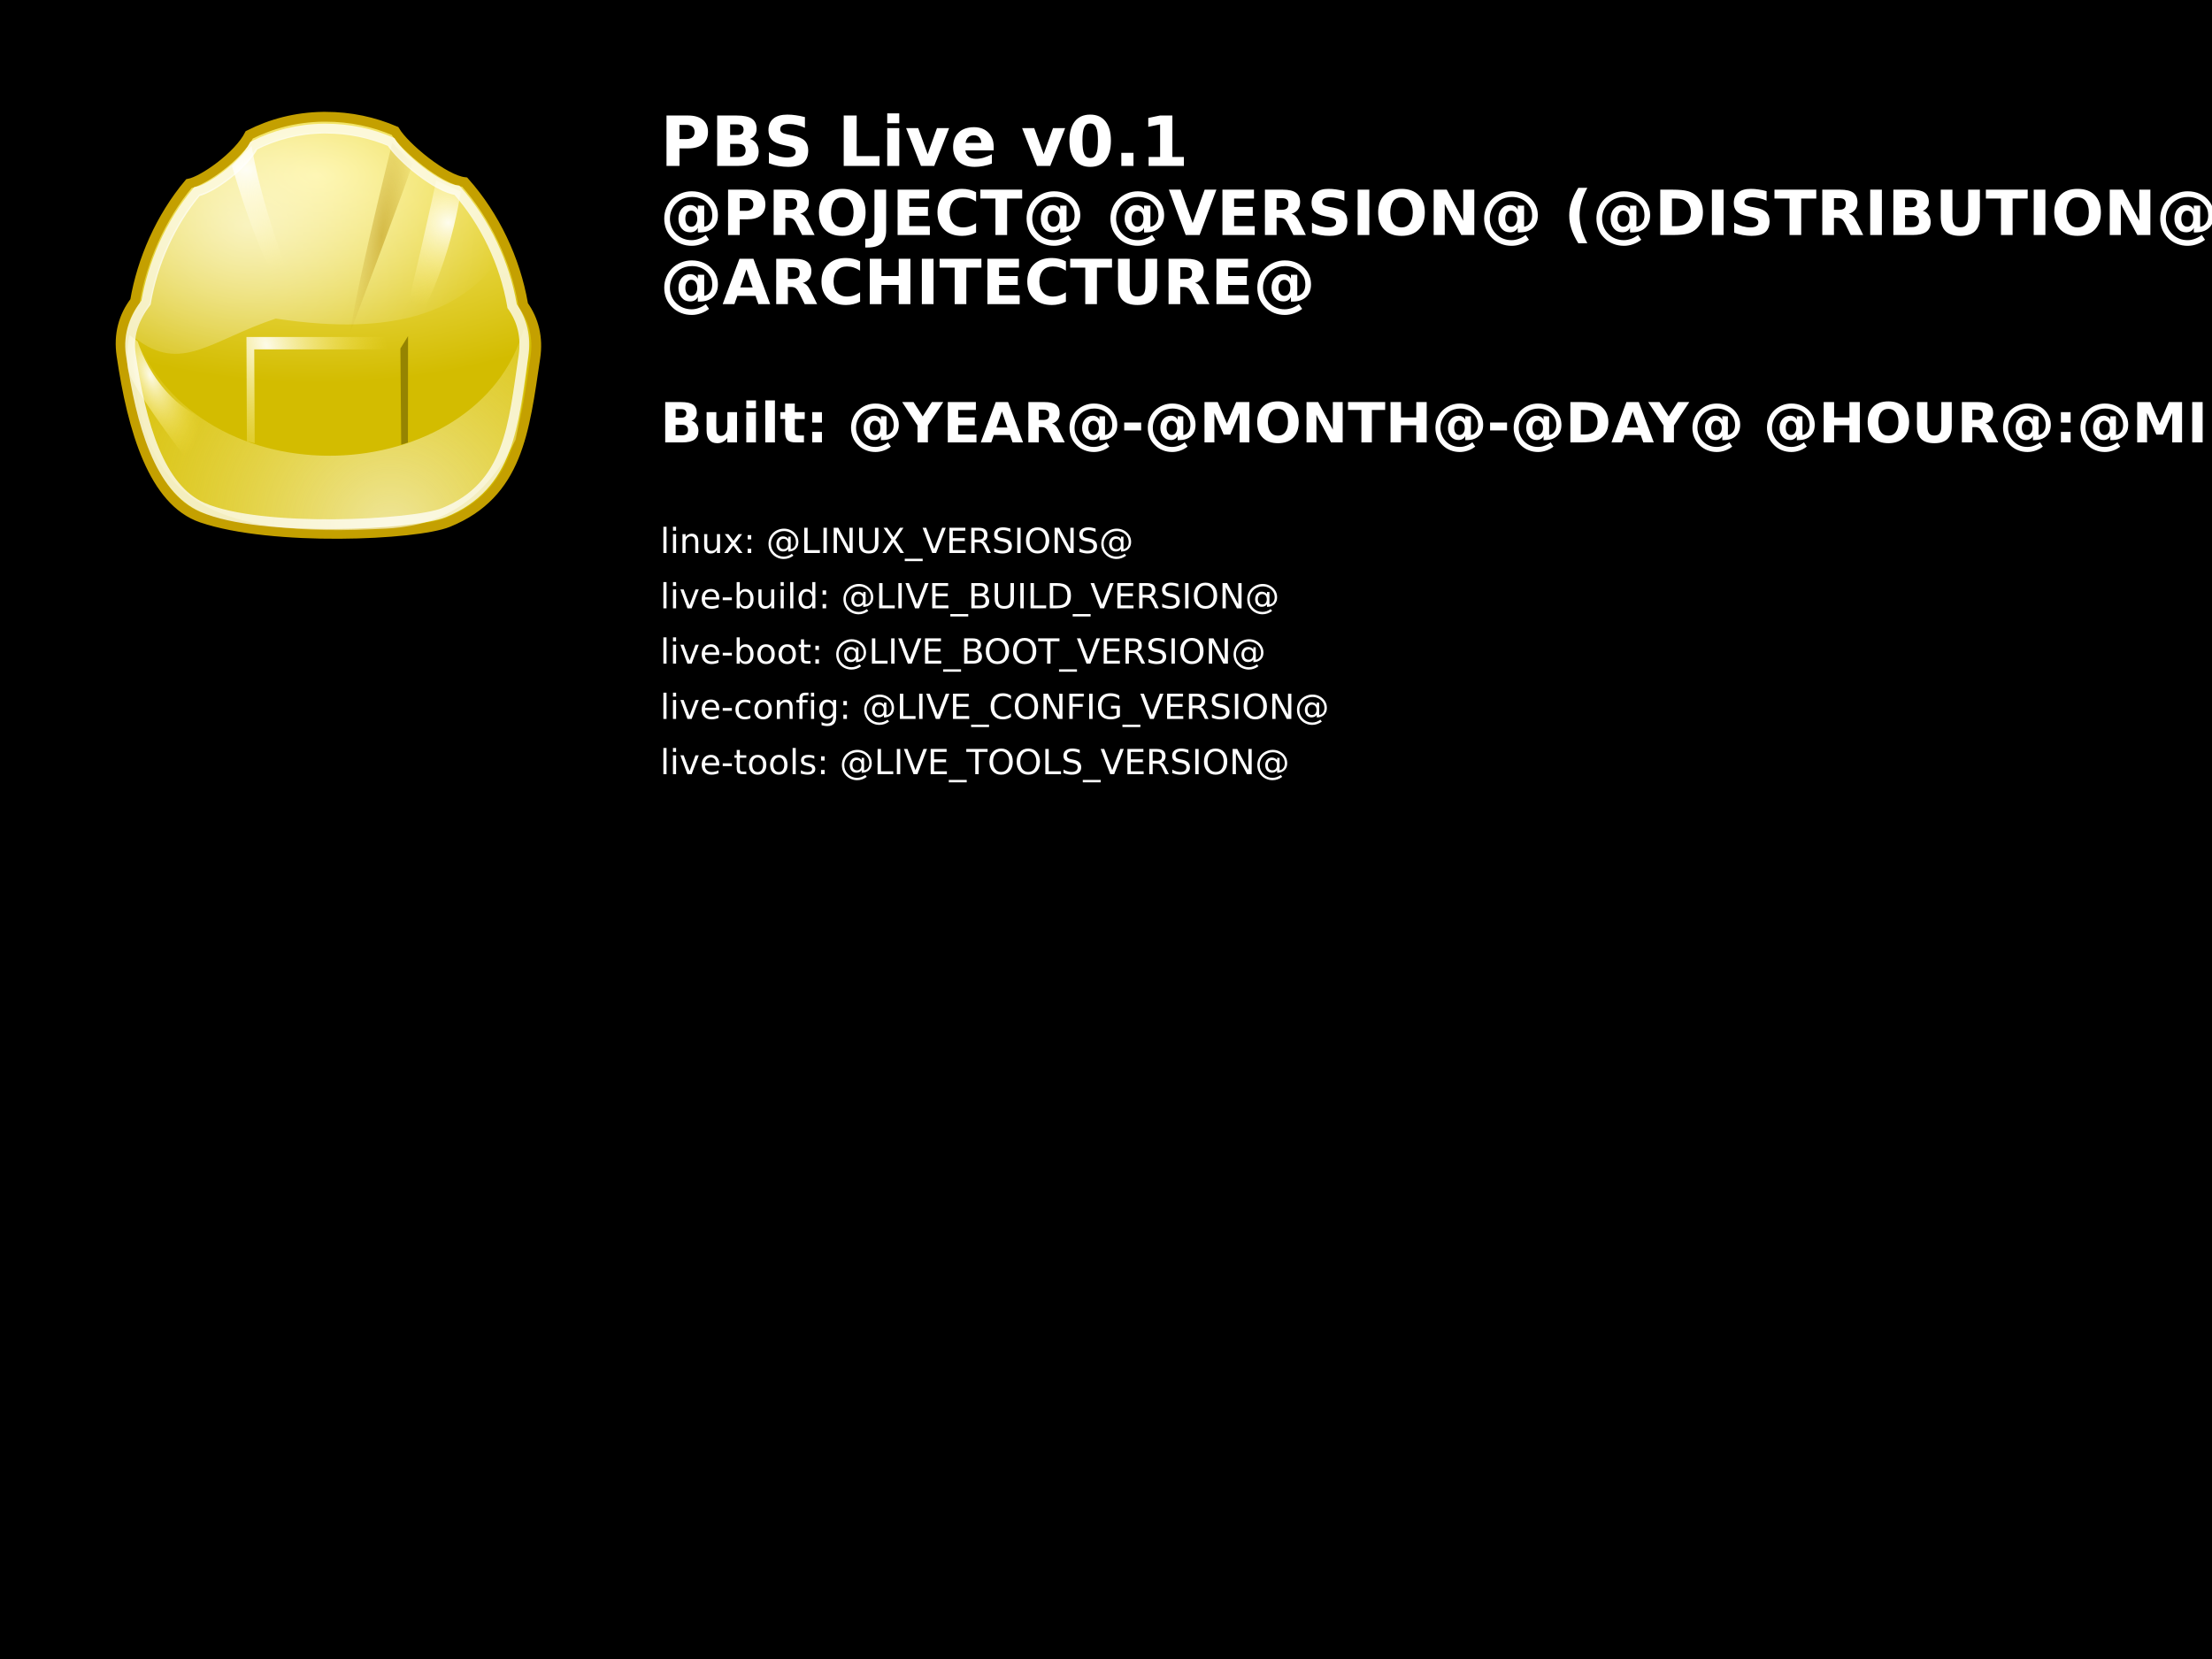
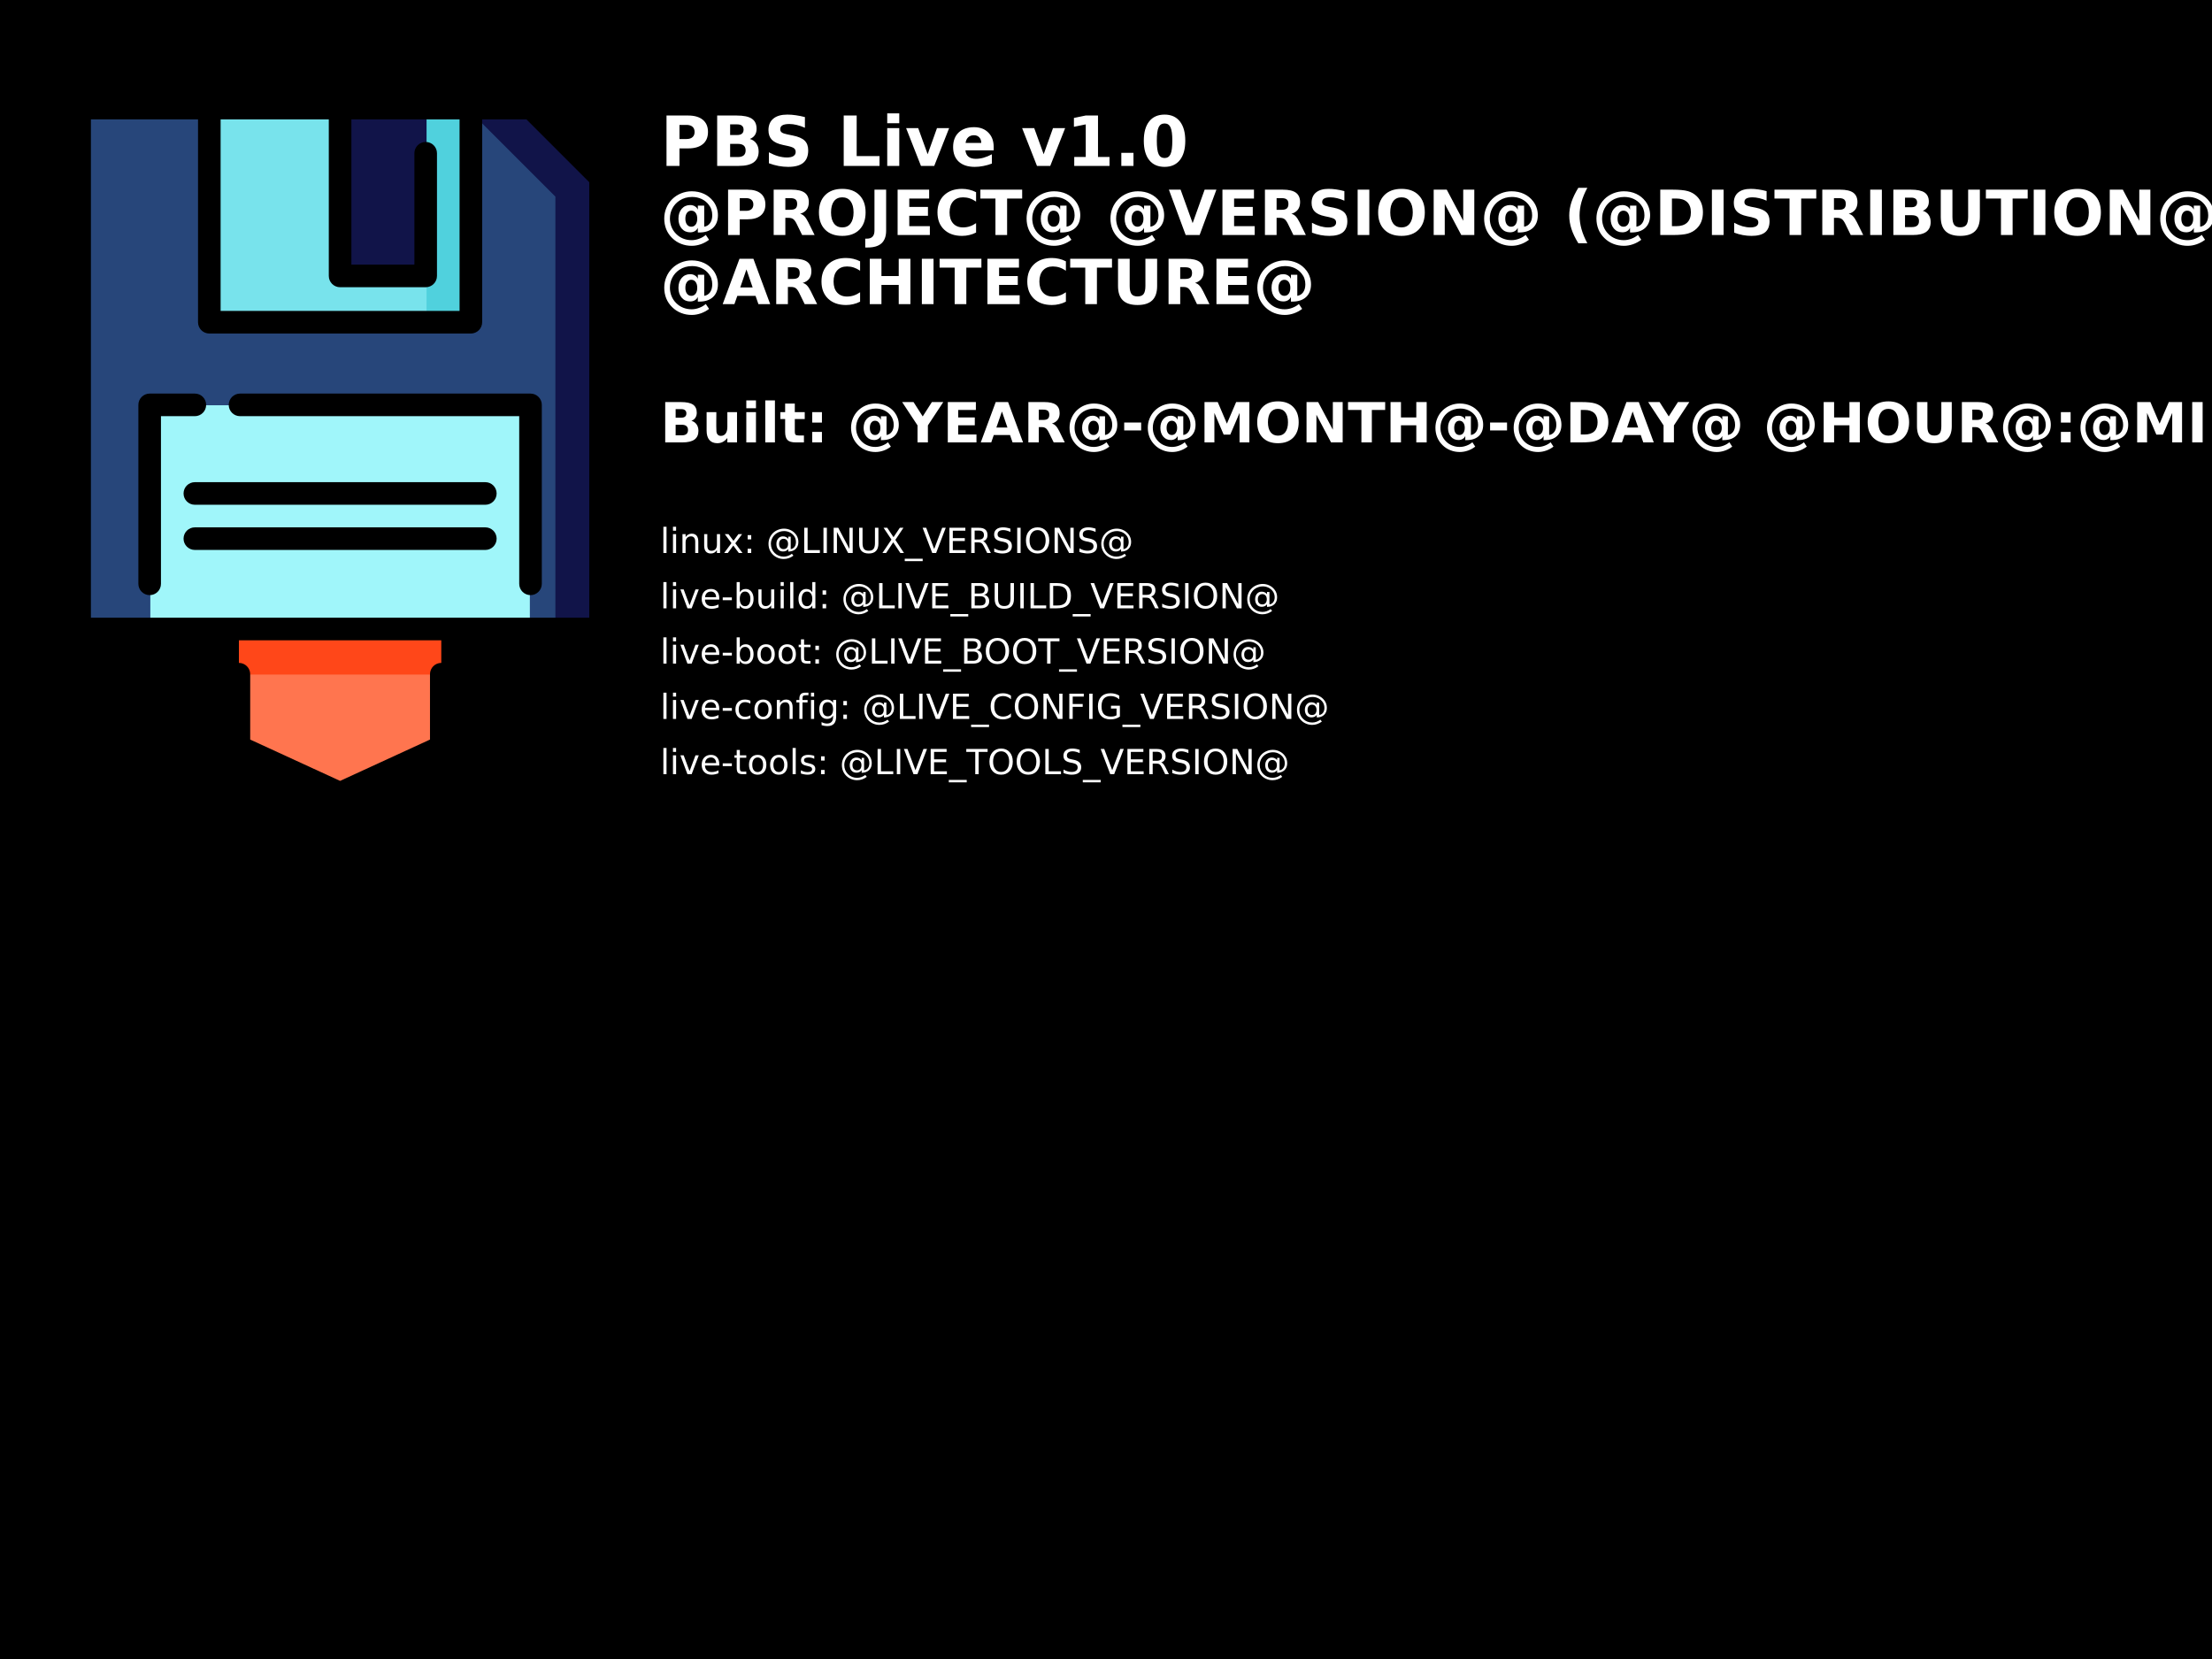
<svg xmlns="http://www.w3.org/2000/svg" xmlns:xlink="http://www.w3.org/1999/xlink" version="1.1" id="svg3320" height="480" width="640" style="zoom: 1;">
  <defs id="defs3322">
    <radialGradient xlink:href="#linearGradient2807" id="radialGradient2813" cx="15.492" cy="10.943" fx="15.492" fy="10.943" r="18.37" gradientTransform="matrix(1.402663,0,0,1.115648,-6.237984,0.0533075)" gradientUnits="userSpaceOnUse" />
    <radialGradient xlink:href="#linearGradient8543" id="radialGradient2798" gradientUnits="userSpaceOnUse" gradientTransform="matrix(0.101953,-0.04272301,0.09621296,0.229599,-48.67227,-64.24148)" cx="131.237" cy="424.157" fx="131.237" fy="424.157" r="35.935" />
    <radialGradient xlink:href="#linearGradient18284" id="radialGradient18290" cx="29.899" cy="45.674" fx="29.899" fy="45.674" r="30.366" gradientTransform="matrix(1,0,0,0.415385,0,26.70146)" gradientUnits="userSpaceOnUse" />
    <radialGradient xlink:href="#linearGradient8543" id="radialGradient13895" cx="340.359" cy="409.837" fx="340.359" fy="409.837" r="103.26" gradientTransform="matrix(0.105628,-0.04514018,0.06692574,0.156607,-46.01605,-24.35485)" gradientUnits="userSpaceOnUse" />
    <radialGradient xlink:href="#linearGradient11202" id="radialGradient11208" cx="424.992" cy="270.68" fx="424.992" fy="270.68" r="38.452" gradientTransform="matrix(0.08174351,0.01024998,-0.04335971,0.345793,6.123413,-84.50421)" gradientUnits="userSpaceOnUse" />
    <radialGradient xlink:href="#linearGradient8543" id="radialGradient10317" cx="293.82" cy="243.069" fx="293.82" fy="243.069" r="48.783" gradientTransform="matrix(0.272962,-0.071724,0.05616202,0.213737,-78.54657,-24.30491)" gradientUnits="userSpaceOnUse" />
    <radialGradient xlink:href="#linearGradient8543" id="radialGradient9434" cx="500.978" cy="286.469" fx="500.978" fy="286.469" r="40.975" gradientTransform="matrix(0.224796,0.01017229,-0.00975947,0.215674,-73.87964,-54.89804)" gradientUnits="userSpaceOnUse" />
    <radialGradient xlink:href="#linearGradient8543" id="radialGradient8549" cx="420.878" cy="685.991" fx="420.878" fy="685.991" r="235.886" gradientTransform="matrix(0.163532,-0.01065754,0.01078108,0.165425,-46.18187,-65.65506)" gradientUnits="userSpaceOnUse" />
    <radialGradient xlink:href="#linearGradient5012" id="radialGradient7666" gradientUnits="userSpaceOnUse" gradientTransform="matrix(0.136507,0,-4.484926e-5,0.07137743,-23.39816,12.31028)" cx="336.738" cy="-72.42" fx="336.738" fy="-72.42" r="297.213" />
    <linearGradient id="linearGradient5012">
      <stop style="stop-color:#fdf188;stop-opacity:1;" offset="0" id="stop5014" />
      <stop style="stop-color:#d3bc00;stop-opacity:1;" offset="1" id="stop5016" />
    </linearGradient>
    <linearGradient id="linearGradient8543">
      <stop style="stop-color:#fffef5;stop-opacity:0.941;" offset="0" id="stop8545" />
      <stop style="stop-color:#fce94f;stop-opacity:0;" offset="1" id="stop8547" />
    </linearGradient>
    <linearGradient id="linearGradient11202">
      <stop style="stop-color:#c4a000;stop-opacity:1;" offset="0" id="stop11204" />
      <stop style="stop-color:#c4a000;stop-opacity:0;" offset="1" id="stop11206" />
    </linearGradient>
    <linearGradient id="linearGradient18284">
      <stop style="stop-color:#000000;stop-opacity:1;" offset="0" id="stop18286" />
      <stop id="stop20913" offset="0.5" style="stop-color:#000000;stop-opacity:1;" />
      <stop id="stop19165" offset="1" style="stop-color:#000000;stop-opacity:0;" />
    </linearGradient>
    <linearGradient id="linearGradient2807">
      <stop style="stop-color:#ffffff;stop-opacity:1;" offset="0" id="stop2809" />
      <stop style="stop-color:#ffffff;stop-opacity:0;" offset="1" id="stop2811" />
    </linearGradient>
  </defs>
  <g transform="translate(0,-572)" id="layer1">
-     <rect y="572" x="0" height="480" width="640" id="rect3328" style="fill:#000000;fill-opacity:1;stroke:none" />
+     <rect x="0px" style="fill:#000000;fill-opacity:1;stroke:none" height="480" y="572px" id="rect3328" width="640" />
    <text xml:space="preserve" style="font-style:normal;font-variant:normal;font-weight:bold;font-stretch:normal;line-height:0;font-family:'DejaVu Sans';-inkscape-font-specification:'DejaVu Sans Bold';text-align:start;letter-spacing:0px;word-spacing:0px;writing-mode:lr-tb;text-anchor:start;fill:#ffffff;fill-opacity:1;stroke:none" x="191" y="620" id="text3002">
-       <tspan y="620" id="tspan3045" style="font-style:normal;font-weight:bold;font-size:20px;line-height:1;-inkscape-font-specification:'DejaVu Sans Bold'" x="191">PBS Live v0.1</tspan>
-       <tspan y="640" id="tspan1" style="font-style:normal; font-weight:bold; font-size:18px; line-height:1; -inkscape-font-specification:'DejaVu Sans Bold'; " x="191">@PROJECT@ @VERSION@ (@DISTRIBUTION@)</tspan>
-       <tspan y="660" id="tspan3041" style="font-style:normal; font-weight:bold; font-size:18px; line-height:1; -inkscape-font-specification:'DejaVu Sans Bold'; " x="191">@ARCHITECTURE@</tspan>
+       <tspan y="620" id="tspan3045" style="font-style:normal;font-weight:bold;font-size:20px;line-height:1;-inkscape-font-specification:'DejaVu Sans Bold'" x="191">PBS Live v1.0</tspan>
+       <tspan y="640" id="tspan1" style="font-style:normal; font-weight:bold; font-size:18px; line-height:1; -inkscape-font-specification:'DejaVu Sans Bold';" x="191">@PROJECT@ @VERSION@ (@DISTRIBUTION@)</tspan>
+       <tspan y="660" id="tspan3041" style="font-style:normal; font-weight:bold; font-size:18px; line-height:1; -inkscape-font-specification:'DejaVu Sans Bold';" x="191">@ARCHITECTURE@</tspan>
      <tspan y="680" id="tspan3037" style="font-style:normal;font-weight:bold;font-size:20px;line-height:1;-inkscape-font-specification:'DejaVu Sans Bold'" x="191" />
      <tspan y="700" id="tspan3039" style="font-style:normal;font-weight:bold;font-size:16px;line-height:1.2;-inkscape-font-specification:'DejaVu Sans Bold'" x="191">Built: @YEAR@-@MONTH@-@DAY@ @HOUR@:@MINUTE@:@SECOND@ @TIMEZONE@</tspan>
      <tspan y="716" id="tspan3098" style="font-style:normal;font-weight:bold;font-size:10px;line-height:1.2;-inkscape-font-specification:'DejaVu Sans Bold'" x="191" />
      <tspan y="732" id="tspan3102" style="font-style:normal;font-weight:normal;font-size:10px;line-height:1.2;-inkscape-font-specification:'DejaVu Sans'" x="191">linux: @LINUX_VERSIONS@</tspan>
      <tspan y="748" id="tspan3076" style="font-style:normal;font-weight:normal;font-size:10px;line-height:1.2;-inkscape-font-specification:'DejaVu Sans'" x="191">live-build: @LIVE_BUILD_VERSION@</tspan>
      <tspan y="764" id="tspan3068" style="font-style:normal;font-weight:normal;font-size:10px;line-height:1.2;-inkscape-font-specification:'DejaVu Sans'" x="191">live-boot: @LIVE_BOOT_VERSION@</tspan>
      <tspan y="780" id="tspan3070" style="font-style:normal;font-weight:normal;font-size:10px;line-height:1.2;-inkscape-font-specification:'DejaVu Sans'" x="191">live-config: @LIVE_CONFIG_VERSION@</tspan>
      <tspan y="796" id="tspan3012" style="font-style:normal;font-weight:normal;font-size:10px;line-height:1.2;-inkscape-font-specification:'DejaVu Sans'" x="191">live-tools: @LIVE_TOOLS_VERSION@</tspan>
    </text>
-     <g transform="matrix(2.836927,0,0,2.836924,27.78292,602.4341)" id="layer1-9">
-       <ellipse ry="12.614" rx="30.366" cy="45.674" cx="29.899" style="fill:url(#radialGradient18290);fill-opacity:1;stroke:none" id="path17409" transform="matrix(0.742527,0,-0.05812964,1.428611,4.500517,-36.68345)" />
-       <path style="fill:url(#radialGradient7666);fill-opacity:1;stroke:#c4a000;stroke-width:1;stroke-miterlimit:4;stroke-dasharray:none;stroke-opacity:1" d="M 23.153,1.18 C 20.38,1.219 17.866,1.891 15.634,3.02 14.542,5.171 10.944,7.729 9.469,8.002 6.569,11.461 4.689,15.805 3.975,19.982 c -4.375e-4,0.003 4.366e-4,0.005 0,0.008 -1.186,1.55 -1.69,3.397 -1.377,5.533 1.121,7.659 3.282,14.888 8.185,16.556 7.154,2.434 21.872,1.786 25.13,0.458 7.139,-2.909 7.771,-9.285 8.891,-16.78 0.306,-2.045 -0.145,-3.841 -1.231,-5.373 -0.009,-0.056 -0.018,-0.111 -0.028,-0.167 C 42.764,15.777 40.698,11.327 37.603,7.847 35.509,7.629 31.463,4.27 30.483,2.623 28.331,1.702 25.961,1.18 23.408,1.18 c -0.085,0 -0.17,-0.001 -0.255,0 z" id="path3120" />
-       <path style="opacity:0.667;fill:url(#radialGradient8549);fill-opacity:1;fill-rule:evenodd;stroke:none" d="M 43.63,22.793 C 39.033,39.233 10.438,40.803 3.783,23.042 3.741,39.366 10.103,44.084 28.19,43.247 c 3.062,-0.141 10.01,0.043 14.614,-9.137 2.238,-11.51 0.825,-11.318 0.825,-11.318 z" id="path7668" />
-       <path style="fill:url(#radialGradient9434);fill-opacity:1;fill-rule:evenodd;stroke:none" d="m 34.692,7.678 2.501,1.125 c 0,0 -1.31,10.123 -6.669,16.485 1.772,-6.456 4.189,-17.61 4.168,-17.61 z" id="path8553" />
-       <path style="fill:url(#radialGradient10317);fill-opacity:1;fill-rule:evenodd;stroke:none" d="m 15.872,4.156 c 1.501,9.066 6.502,19.486 6.002,20.007 -4.585,-6.982 -6.502,-12.921 -8.003,-17.923 0,-0.083 2.001,-2.063 2.001,-2.084 z" id="path9436" />
-       <path style="fill:url(#radialGradient11208);fill-opacity:1;fill-rule:evenodd;stroke:none" d="M 30.211,3.823 C 26.126,20.329 25.959,23.08 25.959,23.08 c 0,0 6.336,-16.756 6.336,-17.173 0,-8e-7 -1.584,-1.501 -2.084,-2.084 z" id="path10319" />
-       <flowRoot style="line-height:0.01%" xml:space="preserve" id="flowRoot12974">
-         <flowRegion id="flowRegion12976">
-           <rect id="rect12978" width="40.056" height="16.022" x="86.788" y="412.805" />
-         </flowRegion>
-         <flowPara style="font-size:12px;line-height:1.25" id="flowPara12980" />
-       </flowRoot>
-       <path style="fill:url(#radialGradient13895);fill-opacity:1;fill-rule:evenodd;stroke:none" d="m 16.182,34.476 -0.045,-9.57 h 14.494 l 1.643,-1.264 H 15.342 l 0.045,10.641 z" id="path13014" />
-       <path style="fill:#958401;fill-opacity:1;fill-rule:evenodd;stroke:none" d="m 31.043,24.817 0.082,9.805 0.686,-0.215 0.012,-10.853 z" id="path13897" />
-       <path style="fill:url(#radialGradient2798);fill-opacity:1;fill-rule:evenodd;stroke:none" d="m 4.255,24.106 c 0,0 2.317,8.116 10.221,8.766 1.106,2.49 -1.135,4.125 -1.135,4.125 L 9.732,36.746 c 0,0 -6.239,-7.993 -6.488,-9.901 -0.249,-1.908 0.163,-3.408 0.163,-3.408 z" id="path16526" />
-       <path id="path2703" d="M 23.184,2.389 C 20.57,2.426 18.2,3.059 16.096,4.123 15.066,6.152 11.674,8.564 10.283,8.82 7.549,12.082 5.776,16.177 5.104,20.115 c -4.124e-4,0.002 4.116e-4,0.005 0,0.007 -1.118,1.461 -1.858,3.246 -1.564,5.26 1.057,7.221 2.928,13.71 7.328,15.639 5.923,2.598 21.54,1.786 24.611,0.534 6.731,-2.743 7.062,-8.931 8.118,-15.997 0.288,-1.928 -0.137,-3.621 -1.16,-5.066 -0.008,-0.052 -0.017,-0.105 -0.027,-0.158 C 41.673,16.151 39.726,11.955 36.807,8.674 34.833,8.469 31.019,5.302 30.095,3.749 28.066,2.881 25.832,2.389 23.424,2.389 c -0.08,0 -0.16,-0.001 -0.24,0 z" style="opacity:0.744;fill:none;stroke:#ffffff;stroke-width:1;stroke-miterlimit:4;stroke-dasharray:none;stroke-opacity:1" />
-       <path style="opacity:0.594;fill:url(#radialGradient2813);fill-opacity:1;stroke:none" d="m 22.594,2.781 c -2.33,0.117 -4.441,0.725 -6.344,1.688 -1.011,1.99 -4.355,4.373 -5.719,4.625 -2.682,3.2 -4.403,7.199 -5.062,11.062 -4.046e-4,0.002 4.038e-4,0.029 0,0.031 -1.097,1.433 -1.458,3.591 -1.458,3.591 4.685,3.605 7.642,0.214 14.319,-2.017 12.599,1.923 18.748,-0.996 22.514,-5.668 0.007,-0.009 -0.004,-0.021 0,-0.031 C 39.853,13.48 38.411,11.016 36.562,8.938 34.626,8.736 30.875,5.649 29.969,4.125 27.978,3.273 25.8,2.781 23.438,2.781 c -0.079,10e-8 -0.172,-0.001 -0.25,0 -0.2,0.003 -0.396,-0.01 -0.594,0 z" id="path2800" />
-     </g>
+   </g>
+   <g id="g1" transform="scale(0.4 0.4) translate(-10 70)">
+     <polygon style="fill:#FF4719;" points="329.194,359.108 329.194,417.934 255.999,450.614 182.805,417.934 182.805,359.108" />
+     <polygon style="fill:#111449;" points="394.163,8.443 347.942,8.443 411.724,385.253 444.405,385.253 444.405,58.684" />
+     <polygon style="fill:#27467A;" points="347.942,8.443 255.999,41.123 164.052,8.443 67.594,8.443 67.594,385.253 132.956,385.253 255.999,341.678 379.043,385.253 411.724,385.253 411.724,72.225" />
+     <rect x="118.74" y="223.134" style="fill:#A0F6FA;" width="274.519" height="162.119" />
+     <polygon style="fill:#FF754F;" points="329.194,417.934 329.194,470.463 255.999,504.102 182.805,470.463 182.805,417.934" />
+     <polygon style="fill:#50D1DD;" points="350.131,8.443 350.131,163.35 318.54,163.35 285.859,85.896 318.54,8.443" />
+     <polygon style="fill:#78E3EC;" points="318.534,129.86 255.999,8.443 161.868,8.443 161.868,163.35 318.54,163.35" />
+     <rect x="255.999" y="8.443" style="fill:#111449;" width="62.54" height="121.42" />
+     <path d="M159.112,222.859 c0,-4.513 -3.657,-8.17 -8.17,-8.17 h-32.681 c-4.513,0 -8.17,3.657 -8.17,8.17 V352.3 c0,4.513 3.657,8.17 8.17,8.17 c4.513,0 8.17,-3.657 8.17,-8.17 V231.03 h24.511 C155.454,231.03 159.112,227.373 159.112,222.859 " />
+     <path d="M175.452,222.859 c0,4.513 3.657,8.17 8.17,8.17 h201.946 V352.3 c0,4.513 3.658,8.17 8.17,8.17 c4.513,0 8.17,-3.657 8.17,-8.17 v-129.44 c0,-4.513 -3.657,-8.17 -8.17,-8.17 H183.622 C179.109,214.689 175.452,218.347 175.452,222.859 " />
+     <path d="M450.183,52.638 L399.941,2.393 C398.408,0.861 396.33,0 394.163,0 H67.594 c-4.513,0 -8.17,3.657 -8.17,8.17 v376.81 c0,4.513 3.657,8.17 8.17,8.17 h376.81 c4.513,0 8.17,-3.657 8.17,-8.17 V58.415 C452.575,56.248 451.714,54.171 450.183,52.638 M169.58,16.34 h78.249 v113.247 c0,4.513 3.657,8.17 8.17,8.17 h61.908 c4.513,0 8.17,-3.657 8.17,-8.17 V40.851 c0,-4.513 -3.657,-8.17 -8.17,-8.17 c-4.513,0 -8.17,3.657 -8.17,8.17 v80.566 H264.17 V16.34 h78.249 v138.571 H169.58 V16.34 M436.234,376.81 H75.765 V16.34 h77.475 v146.741 c0,4.513 3.657,8.17 8.17,8.17 h189.179 c4.513,0 8.17,-3.657 8.17,-8.17 V16.34 h32.02 l45.456,45.458 V376.81 " />
+     <path d="M361.058,311.448 H150.941 c-4.513,0 -8.17,3.657 -8.17,8.17 c0,4.513 3.657,8.17 8.17,8.17 h210.116 c4.513,0 8.17,-3.657 8.17,-8.17 C369.228,315.107 365.571,311.448 361.058,311.448 " />
+     <path d="M361.058,278.768 H150.941 c-4.513,0 -8.17,3.657 -8.17,8.17 c0,4.513 3.657,8.17 8.17,8.17 h210.116 c4.513,0 8.17,-3.657 8.17,-8.17 C369.228,282.426 365.571,278.768 361.058,278.768 " />
+     <path d="M352.137,450.653 l-14.772,6.789 l-0.001,-39.78 c0,-4.513 -3.658,-8.17 -8.17,-8.17 c-4.512,0 -8.17,3.658 -8.17,8.17 l0.001,47.29 l-65.025,29.887 l-65.025,-29.887 v-47.29 c0,-4.513 -3.657,-8.17 -8.17,-8.17 c-4.513,0 -8.17,3.657 -8.17,8.17 v39.78 l-14.772,-6.789 c-4.099,-1.886 -8.95,-0.087 -10.835,4.012 c-1.885,4.1 -0.088,8.951 4.012,10.835 l99.549,45.753 c1.083,0.498 2.247,0.746 3.412,0.746 s2.329,-0.248 3.412,-0.746 l99.549,-45.753 c4.1,-1.885 5.897,-6.736 4.012,-10.835 C361.088,450.565 356.238,448.767 352.137,450.653 " />
  </g>
</svg>
